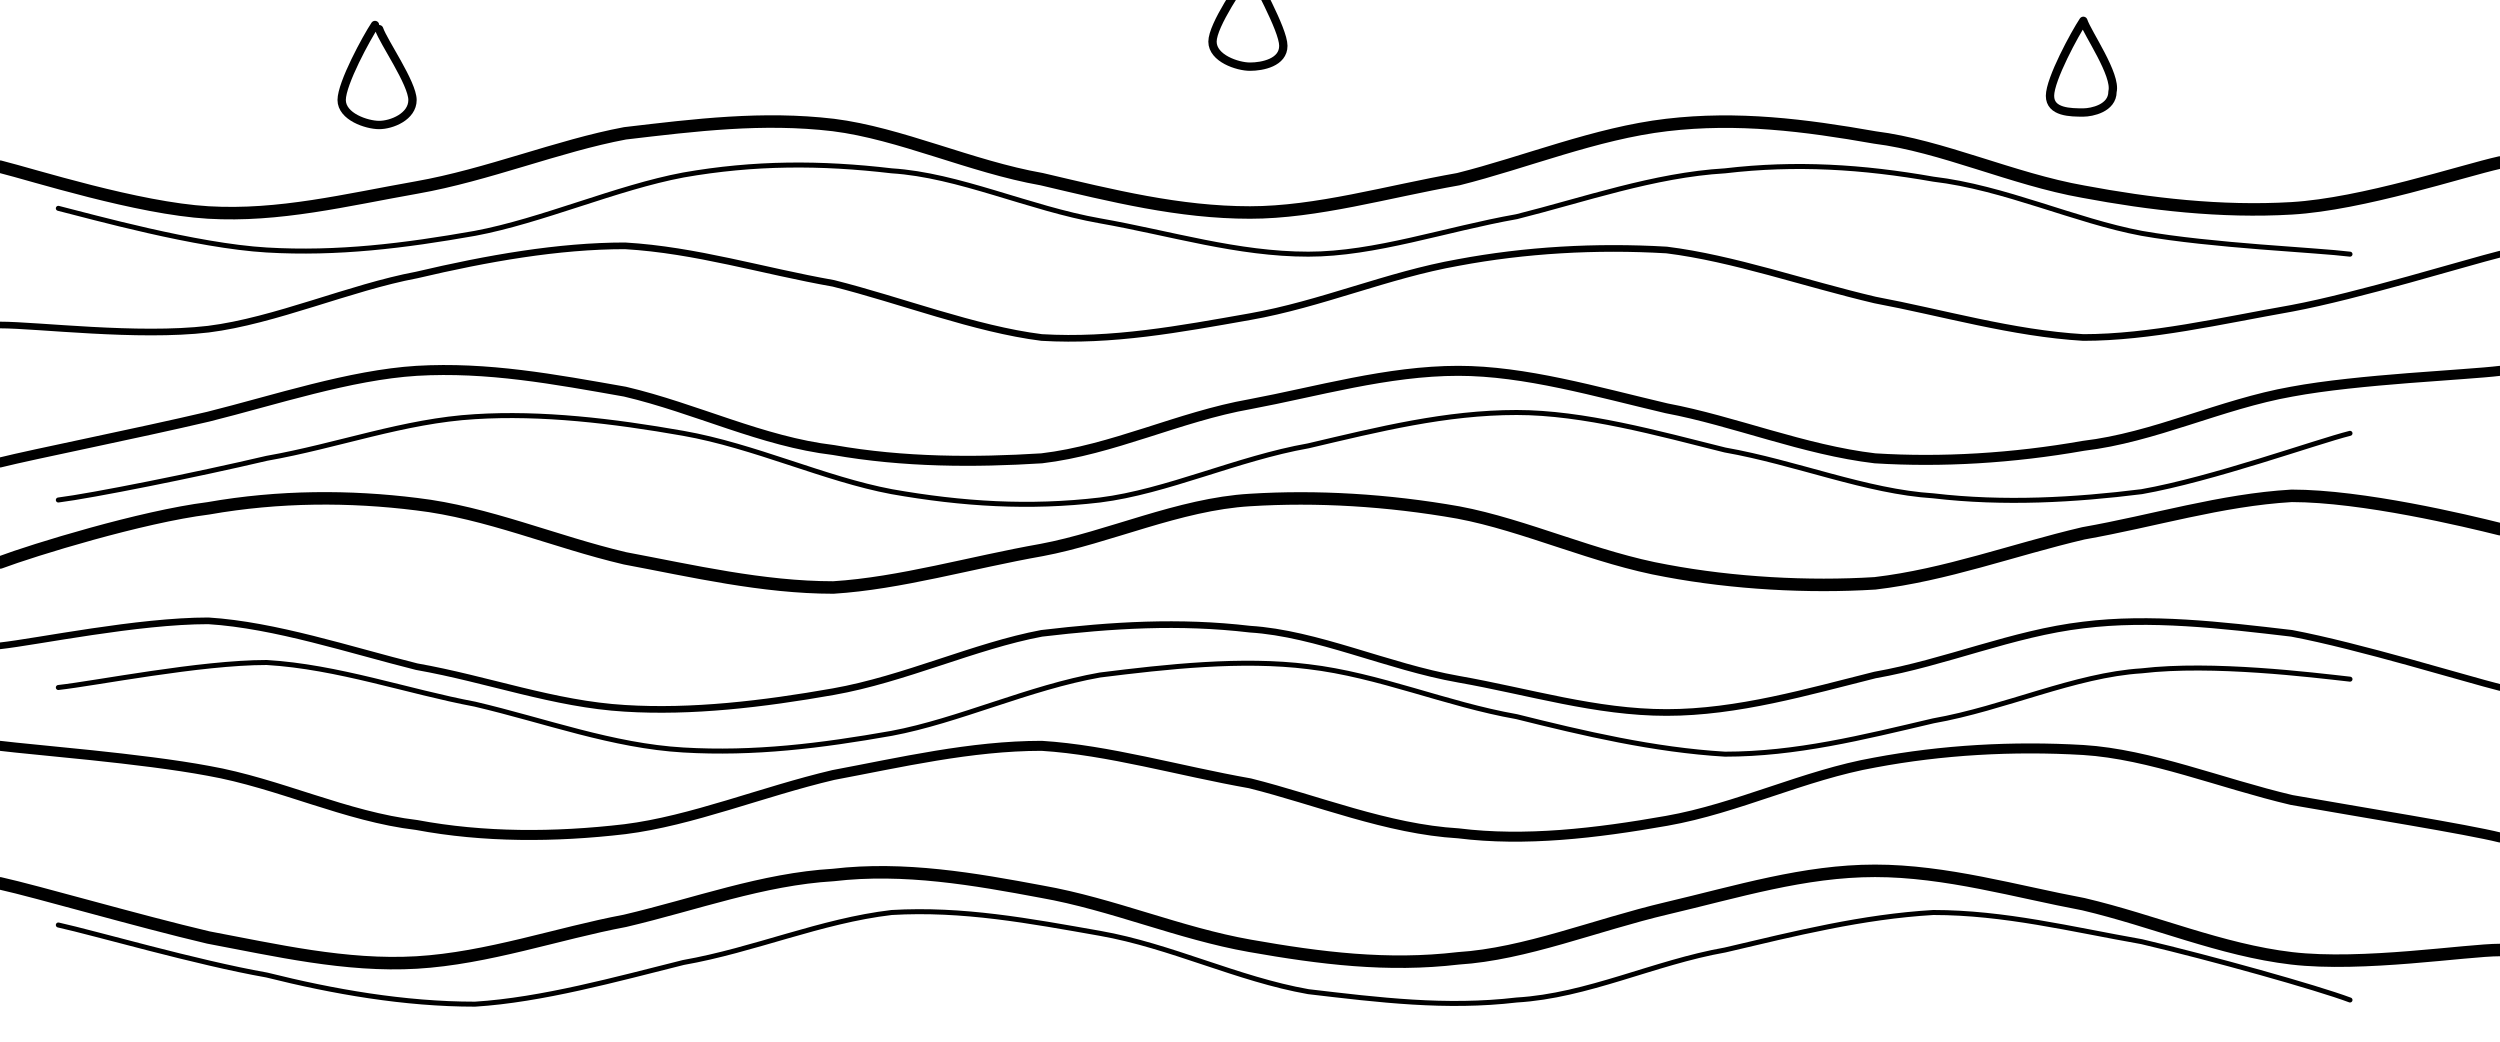
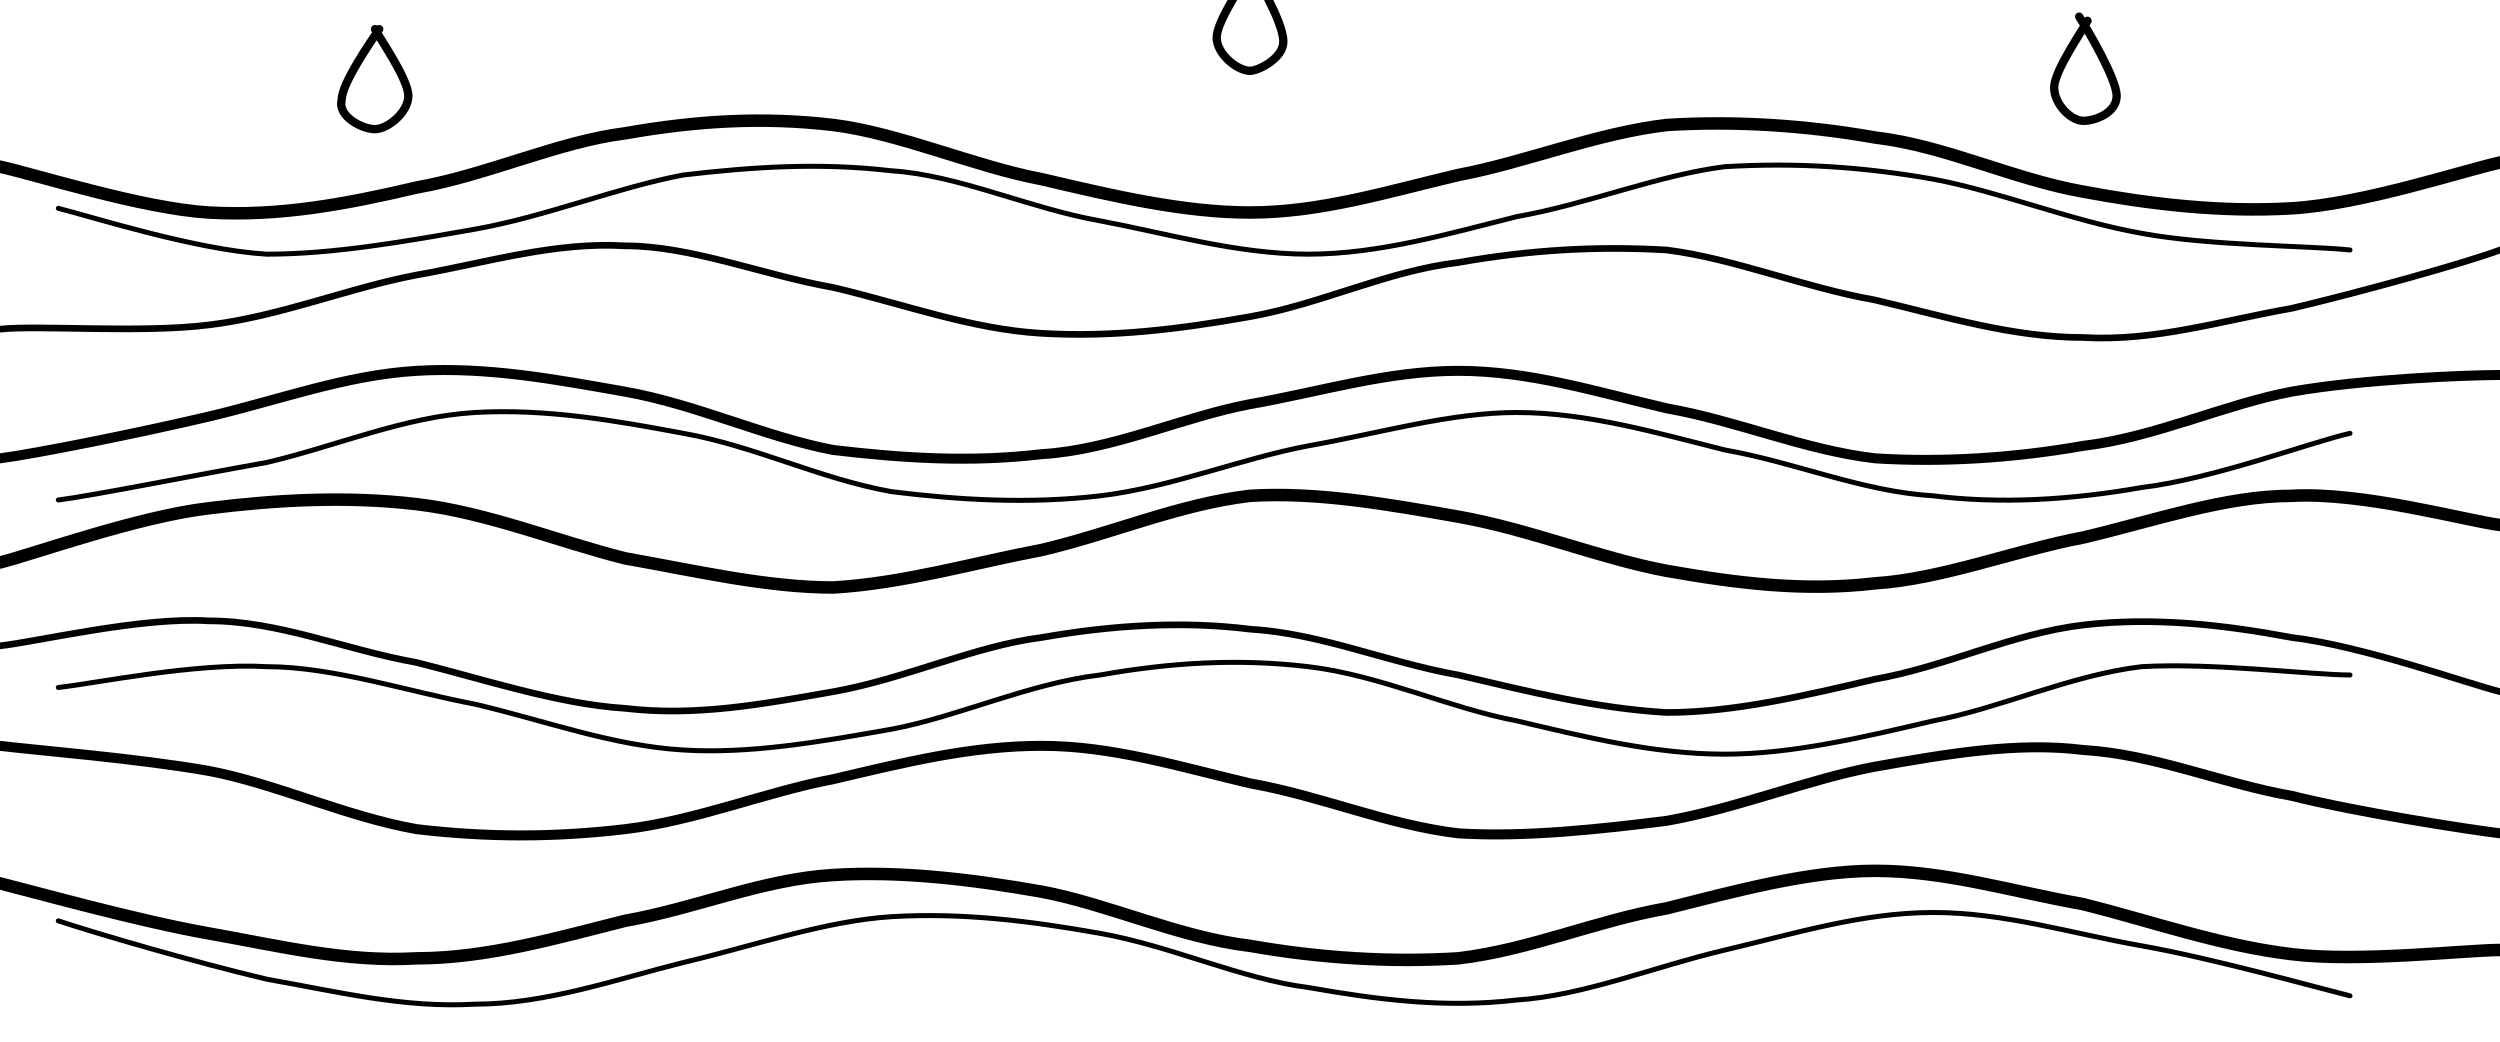
<svg xmlns="http://www.w3.org/2000/svg" viewBox="0 0 600 250" fill="none" stroke="currentColor" stroke-linecap="round" stroke-linejoin="round" aria-hidden="true" focusable="false">
-   <path d="M0 40C8 42 33 50 50 51C67 52 83 48 100 45C117 42 134 35 150 32C167 30 183 28 200 30C216 32 233 40 250 43C267 47 283 51 300 51C316 51 333 46 350 43C366 39 383 32 400 30C417 28 433 30 450 33C466 35 483 43 500 46C516 49 533 51 550 50C567 49 591 41 600 39" stroke-width="3" />
-   <path d="M14 50C22 52 47 59 64 60C81 61 97 59 114 56C130 53 148 45 164 42C181 39 197 39 214 41C230 42 247 50 264 53C281 56 297 61 314 61C330 61 347 55 364 52C380 48 397 42 414 41C431 39 447 40 464 43C481 45 498 53 514 56C531 59 556 60 564 61" stroke-width="1.2" />
-   <path d="M0 78C9 78 33 81 50 79C66 77 84 69 100 66C117 62 134 59 150 59C167 60 183 65 200 68C216 72 234 79 250 81C267 82 283 79 300 76C317 73 333 66 350 63C366 60 383 59 400 60C416 62 433 68 450 72C466 75 483 80 500 81C516 81 533 77 550 74C566 71 592 63 600 61" stroke-width="1.6" />
-   <path d="M0 111C8 109 33 104 50 100C66 96 84 90 100 89C117 88 133 91 150 94C167 98 183 106 200 108C217 111 234 111 250 110C267 108 283 100 300 97C316 94 333 89 350 89C366 89 383 94 400 98C416 101 433 108 450 110C466 111 483 110 500 107C517 105 533 97 550 94C566 91 592 90 600 89" stroke-width="2.4" />
-   <path d="M14 120C22 119 47 114 64 110C81 107 97 101 114 100C130 99 147 101 164 104C181 107 198 115 214 118C231 121 247 122 264 120C280 118 297 110 314 107C331 103 347 99 364 99C380 99 398 104 414 108C431 111 448 118 464 119C481 121 498 120 514 118C531 115 556 106 564 104" stroke-width="1.2" />
-   <path d="M0 135C8 132 34 124 50 122C67 119 84 119 100 121C117 123 133 130 150 134C166 137 183 141 200 141C216 140 233 135 250 132C266 129 283 121 300 120C316 119 333 120 350 123C366 126 383 134 400 137C416 140 434 141 450 140C467 138 483 132 500 128C517 125 533 120 550 119C567 119 592 125 600 127" stroke-width="3" />
-   <path d="M0 155C9 154 33 149 50 149C66 150 84 156 100 160C117 163 133 169 150 170C166 171 183 169 200 166C217 163 234 155 250 152C267 150 283 149 300 151C316 152 333 160 350 163C367 166 383 171 400 171C417 171 434 166 450 162C467 159 483 152 500 150C516 148 533 150 550 152C566 155 592 163 600 165" stroke-width="1.6" />
-   <path d="M14 165C23 164 48 159 64 159C81 160 98 166 114 169C131 173 147 179 164 180C181 181 197 179 214 176C230 173 247 165 264 162C280 160 298 158 314 160C331 162 347 169 364 172C380 176 397 180 414 181C431 181 447 177 464 173C481 170 498 162 514 161C531 159 555 162 564 163" stroke-width="1.2" />
-   <path d="M0 179C8 180 34 182 50 185C67 188 83 196 100 198C116 201 133 201 150 199C166 197 183 190 200 186C216 183 233 179 250 179C266 180 283 185 300 188C316 192 333 199 350 200C366 202 383 200 400 197C417 194 433 186 450 183C466 180 483 179 500 180C516 181 533 188 550 192C567 195 592 199 600 201" stroke-width="2.4" />
-   <path d="M0 212C9 214 33 221 50 225C66 228 83 232 100 231C117 230 134 224 150 221C167 217 183 211 200 210C217 208 234 211 250 214C267 217 283 224 300 227C317 230 333 232 350 230C366 229 383 222 400 218C417 214 433 209 450 209C467 209 484 214 500 217C517 221 533 228 550 230C567 232 592 228 600 228" stroke-width="3" />
-   <path d="M14 222C23 224 47 231 64 234C80 238 97 241 114 241C130 240 148 235 164 231C181 228 197 221 214 219C231 218 247 221 264 224C281 227 297 235 314 238C331 240 347 242 364 240C381 239 397 231 414 228C431 224 447 220 464 219C481 219 497 223 514 226C531 230 556 237 564 240" stroke-width="1.2" />
-   <path d="M90 6C88 9 82 20 82 24C82 28 88 30 91 30C94 30 99 28 99 24C99 20 92 10 91 7" stroke-width="2" />
-   <path d="M300 -7C298 -4 291 6 291 10C291 14 297 16 300 16C303 16 308 15 308 11C308 7 301 -5 300 -8" stroke-width="2" />
-   <path d="M500 5C498 8 492 19 492 23C492 27 497 27 500 27C502 27 507 26 507 22C508 18 501 8 500 5" stroke-width="2" />
+   <path d="M0 40C9 42 34 50 50 51C67 52 83 49 100 45C117 42 134 34 150 32C167 29 183 28 200 30C216 32 234 40 250 43C267 47 284 51 300 51C317 51 333 46 350 42C366 39 383 32 400 30C416 29 433 30 450 33C467 35 483 43 500 46C516 49 533 51 550 50C567 49 591 41 600 39" stroke-width="3" />
+   <path d="M14 50C22 52 47 60 64 61C80 61 97 58 114 55C131 52 148 45 164 42C181 40 197 39 214 41C230 42 247 50 264 53C280 56 297 61 314 61C331 61 348 56 364 52C381 49 398 42 414 40C431 39 447 40 464 43C480 46 497 53 514 56C530 59 555 59 564 60" stroke-width="1.2" />
+   <path d="M0 79C9 78 34 80 50 78C67 76 84 69 100 66C117 63 133 58 150 59C166 59 183 66 200 69C217 73 233 79 250 80C267 81 283 79 300 76C317 73 333 65 350 63C367 60 383 59 400 60C416 62 433 69 450 72C467 76 483 81 500 81C517 82 533 77 550 74C567 70 592 63 600 60" stroke-width="1.6" />
+   <path d="M0 110C8 109 33 104 50 100C67 96 83 90 100 89C117 88 133 91 150 94C167 97 184 105 200 108C217 110 233 111 250 109C267 108 284 100 300 97C317 94 333 89 350 89C367 89 383 94 400 98C417 101 433 108 450 110C466 111 483 110 500 107C517 105 534 97 550 94C567 91 592 90 600 90" stroke-width="2.4" />
+   <path d="M14 120C22 119 47 114 64 111C81 107 97 100 114 99C131 98 148 101 164 104C181 107 197 115 214 118C230 120 247 121 264 119C281 117 298 110 314 107C331 104 348 99 364 99C381 99 398 104 414 108C431 111 447 118 464 119C480 121 497 120 514 117C531 115 555 106 564 104" stroke-width="1.2" />
+   <path d="M0 135C8 133 33 124 50 122C66 120 83 119 100 121C117 123 134 130 150 134C167 137 184 141 200 141C217 140 234 135 250 132C267 128 283 121 300 119C316 118 333 121 350 124C367 127 384 134 400 137C417 140 433 142 450 140C466 139 484 132 500 129C517 125 534 119 550 119C567 118 592 125 600 126" stroke-width="3" />
+   <path d="M0 155C9 154 34 148 50 149C67 149 83 156 100 159C116 163 134 169 150 170C167 172 183 169 200 166C217 163 234 155 250 153C267 150 284 149 300 151C317 152 333 159 350 162C367 166 383 170 400 171C416 171 433 167 450 163C467 160 483 152 500 150C517 148 534 150 550 153C567 155 592 164 600 166" stroke-width="1.6" />
+   <path d="M14 165C23 164 47 159 64 160C80 160 98 166 114 169C131 173 147 179 164 180C180 181 197 178 214 175C230 172 247 164 264 162C281 159 297 158 314 160C331 162 348 170 364 173C381 177 397 181 414 181C430 181 447 177 464 173C480 170 497 162 514 160C531 159 555 162 564 162" stroke-width="1.2" />
+   <path d="M0 179C8 180 33 182 50 185C66 188 83 196 100 199C117 201 133 201 150 199C167 197 184 190 200 187C217 183 233 179 250 179C267 179 283 184 300 188C317 191 333 198 350 200C366 201 384 199 400 197C417 194 434 187 450 184C467 181 484 178 500 180C517 181 533 188 550 191C566 195 592 199 600 200" stroke-width="2.4" />
+   <path d="M0 212C8 214 33 221 50 224C67 227 83 231 100 230C117 230 134 225 150 221C167 218 183 211 200 210C216 209 233 211 250 214C266 217 283 225 300 227C317 230 334 231 350 230C367 228 383 221 400 218C416 214 434 209 450 209C467 209 483 214 500 217C516 221 533 227 550 229C566 231 592 228 600 228" stroke-width="3" />
+   <path d="M14 221C23 224 47 231 64 235C81 238 97 242 114 241C131 241 148 235 164 231C181 227 198 221 214 220C231 219 247 221 264 224C281 227 298 235 314 237C331 240 347 242 364 240C380 239 397 232 414 228C431 224 447 219 464 219C481 219 497 224 514 227C531 230 556 237 564 239" stroke-width="1.2" />
+   <path d="M91 7C89 10 82 20 82 24C81 28 87 31 90 31C93 31 98 27 98 23C98 19 91 9 90 7" stroke-width="2" />
+   <path d="M300 -7C299 -5 292 5 292 9C292 13 297 17 300 17C302 17 308 14 308 10C308 5 301 -6 300 -9" stroke-width="2" />
+   <path d="M501 5C500 7 493 17 493 21C493 25 497 29 500 29C503 29 508 27 508 23C508 19 501 7 499 4" stroke-width="2" />
</svg>
